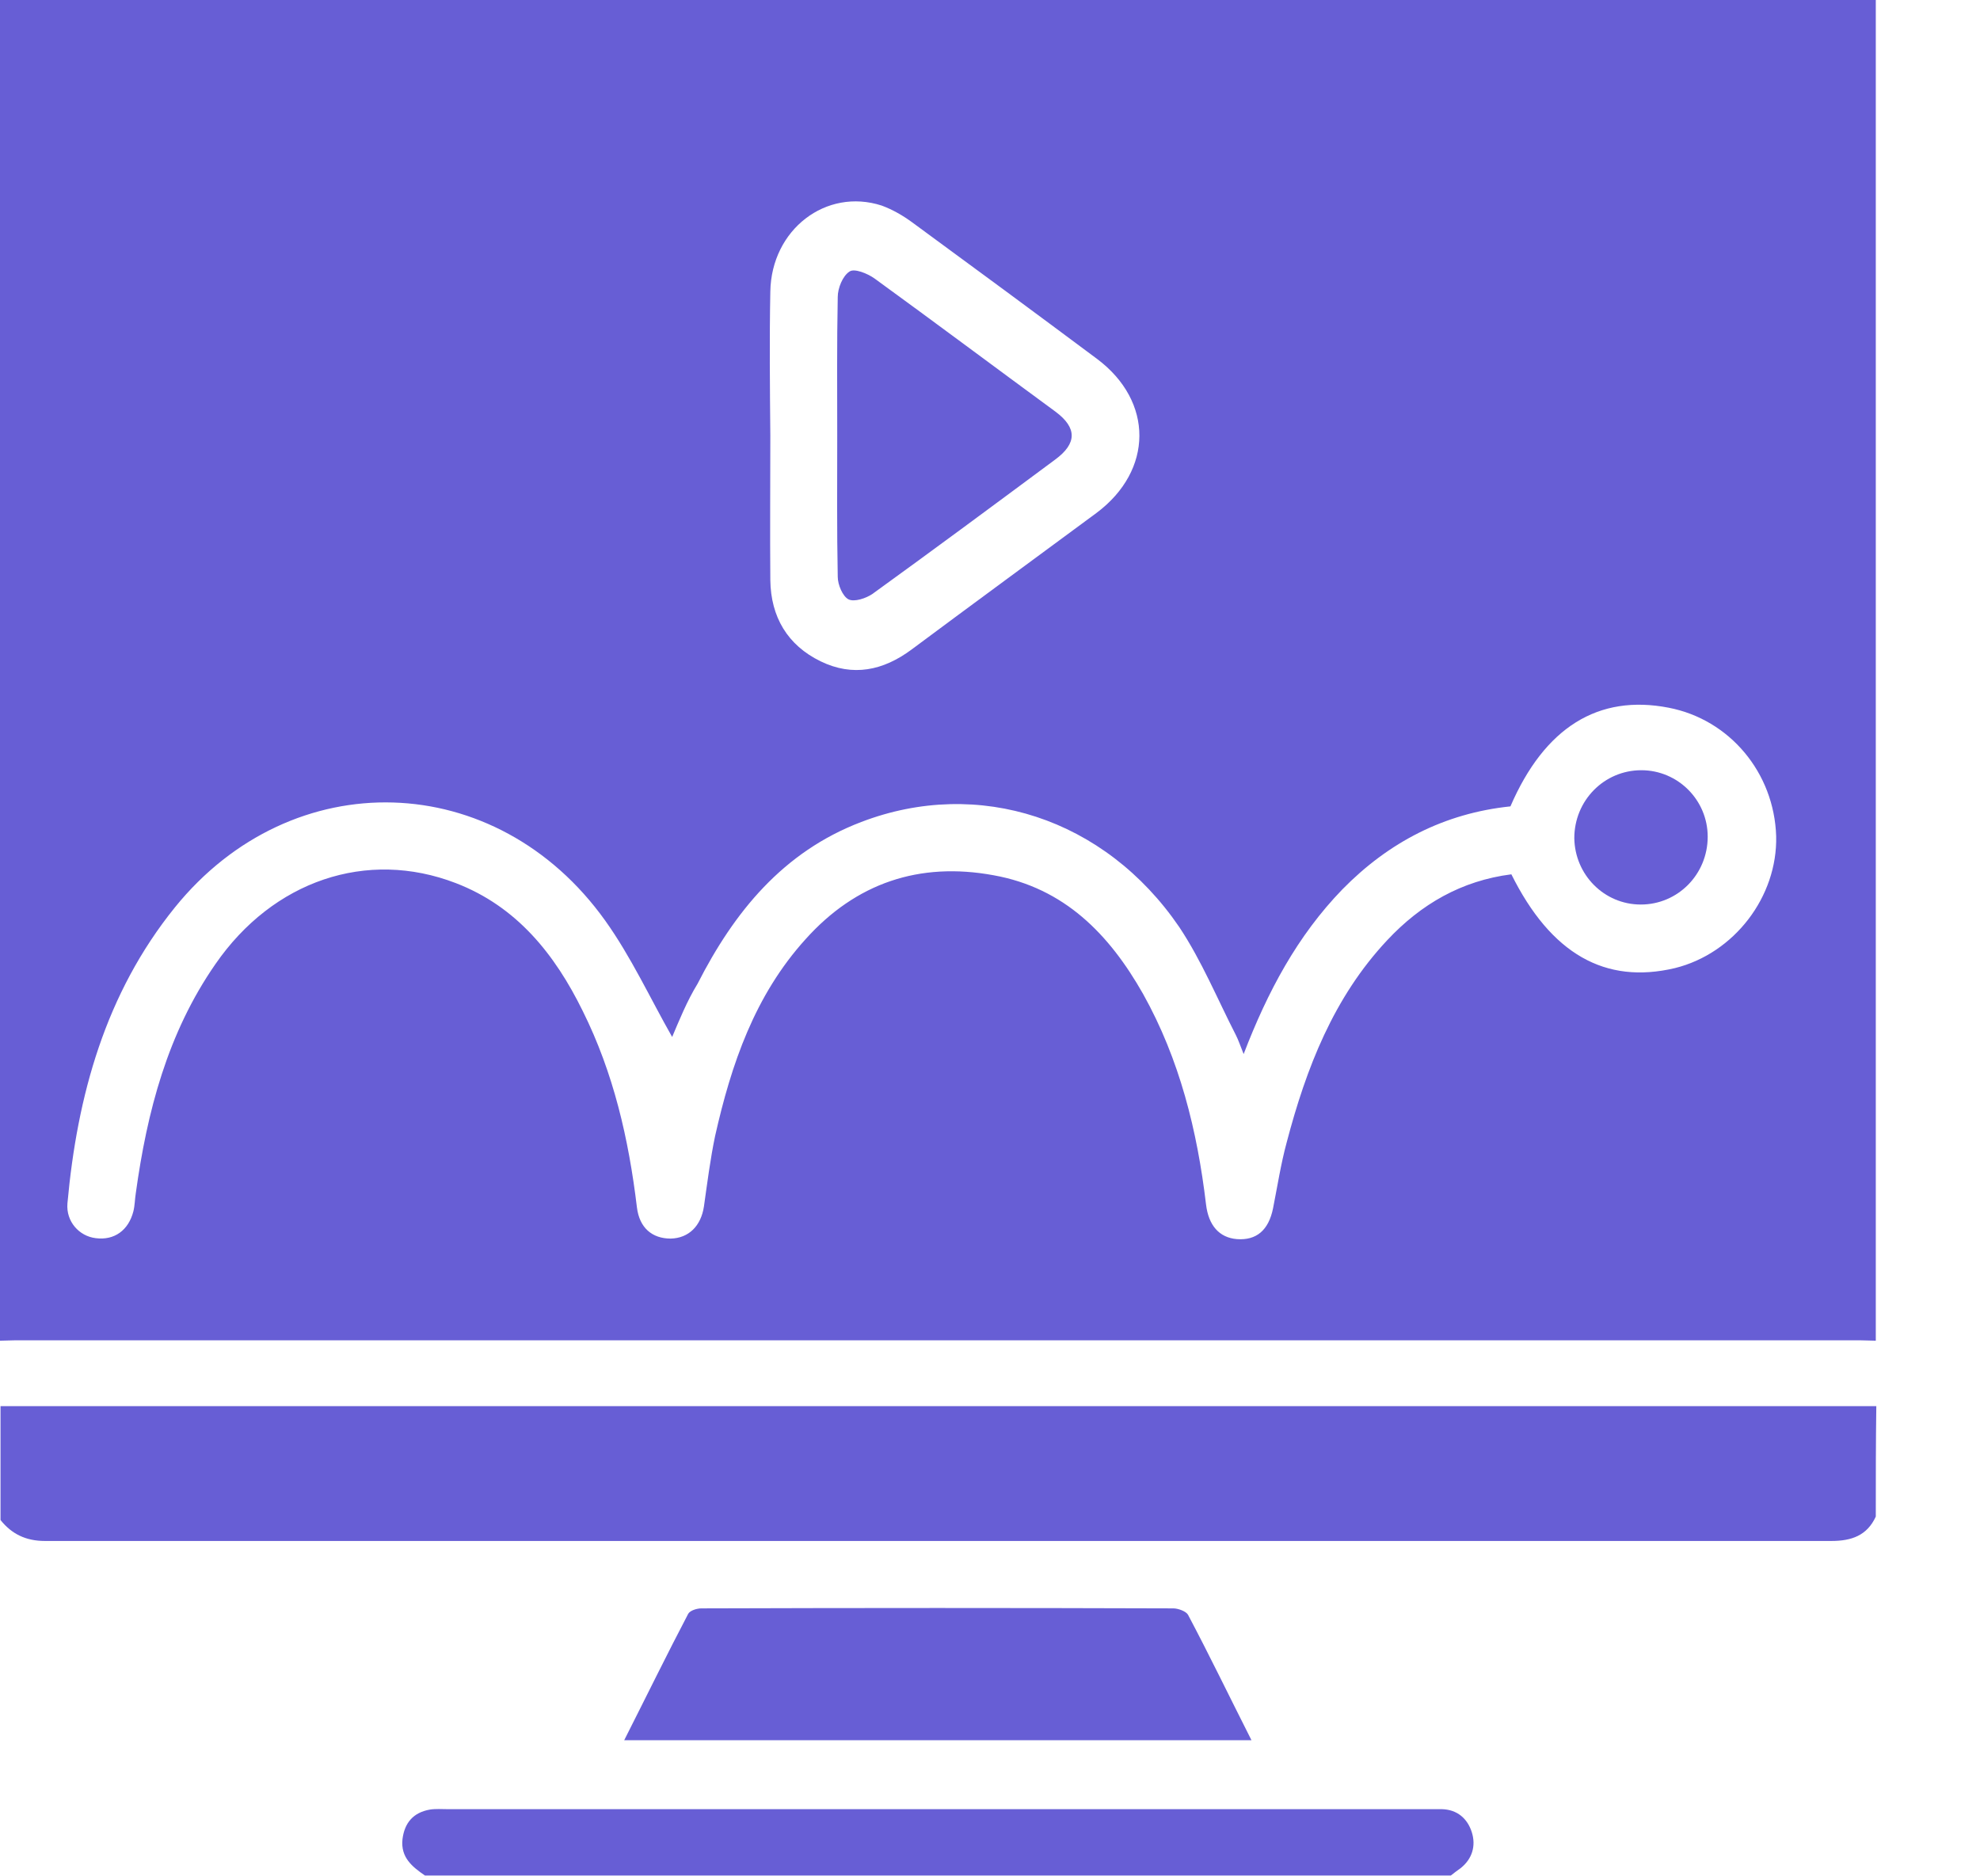
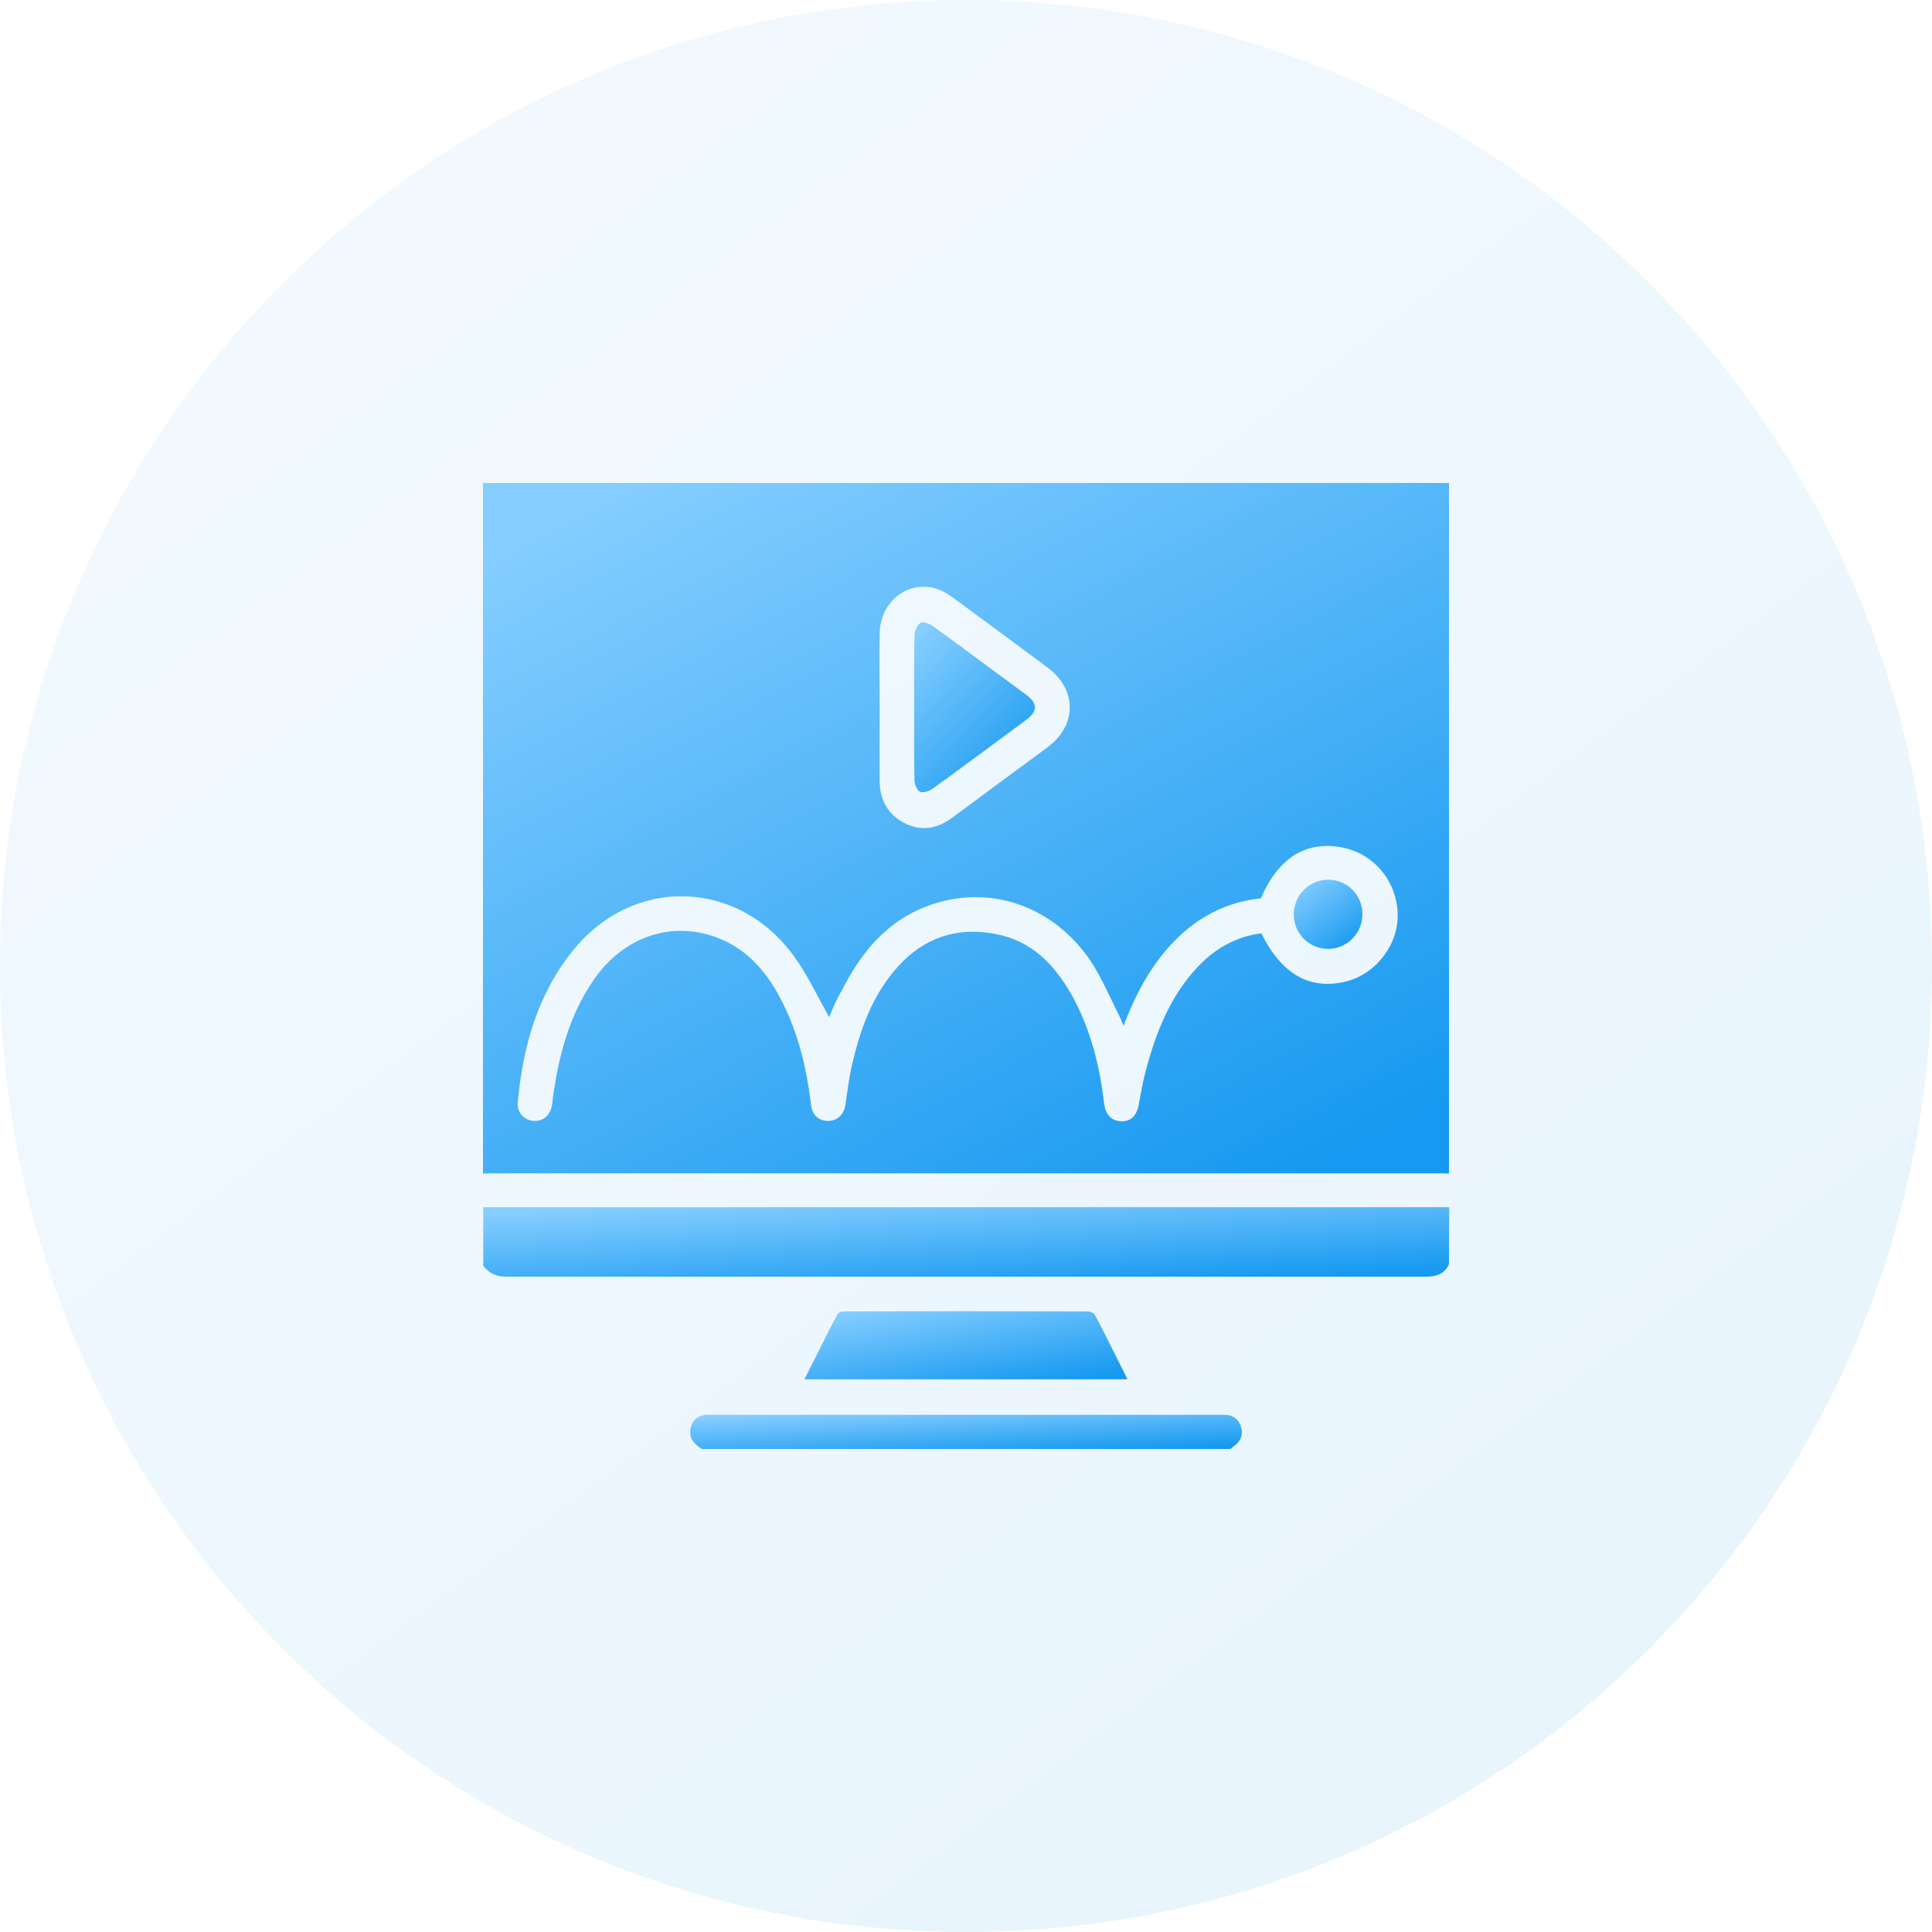
- <svg xmlns="http://www.w3.org/2000/svg" width="19" height="18" viewBox="0 0 19 18" fill="none">
-   <path d="M0 12.867C0 8.578 0 4.289 0 0C6 0 12 0 18 0C18 4.289 18 8.578 18 12.867C17.948 12.867 17.897 12.863 17.841 12.863C11.944 12.863 6.052 12.863 0.155 12.863C0.103 12.863 0.052 12.867 0 12.867ZM6.45 9.952C6.239 9.581 6.056 9.183 5.808 8.836C4.763 7.373 2.803 7.317 1.678 8.709C1.012 9.534 0.741 10.514 0.647 11.55C0.633 11.723 0.759 11.864 0.919 11.883C1.097 11.906 1.233 11.808 1.28 11.625C1.294 11.569 1.294 11.508 1.303 11.452C1.411 10.669 1.608 9.914 2.067 9.253C2.62 8.452 3.52 8.147 4.373 8.475C4.959 8.7 5.325 9.159 5.592 9.703C5.888 10.298 6.033 10.931 6.112 11.588C6.136 11.784 6.258 11.887 6.436 11.887C6.609 11.883 6.727 11.766 6.755 11.578C6.787 11.353 6.816 11.123 6.862 10.903C7.017 10.214 7.242 9.553 7.73 9.014C8.213 8.475 8.822 8.269 9.534 8.4C10.214 8.522 10.645 8.967 10.969 9.539C11.32 10.167 11.489 10.852 11.573 11.559C11.597 11.761 11.7 11.878 11.869 11.892C12.056 11.906 12.173 11.808 12.216 11.597C12.258 11.386 12.291 11.17 12.347 10.964C12.534 10.252 12.797 9.572 13.312 9.023C13.636 8.677 14.025 8.452 14.503 8.391C14.883 9.155 15.403 9.45 16.073 9.291C16.641 9.15 17.058 8.606 17.044 8.025C17.025 7.416 16.598 6.905 16.012 6.792C15.338 6.661 14.822 6.98 14.494 7.739C13.861 7.805 13.327 8.081 12.881 8.536C12.45 8.981 12.164 9.516 11.934 10.116C11.902 10.036 11.883 9.98 11.859 9.933C11.681 9.586 11.531 9.22 11.316 8.897C10.603 7.852 9.389 7.458 8.264 7.889C7.514 8.175 7.045 8.752 6.694 9.441C6.591 9.609 6.516 9.797 6.45 9.952ZM7.392 4.181C7.392 4.645 7.388 5.105 7.392 5.569C7.397 5.92 7.556 6.192 7.875 6.347C8.184 6.497 8.475 6.436 8.747 6.234C9.338 5.794 9.933 5.358 10.523 4.922C11.067 4.514 11.072 3.853 10.528 3.445C9.938 3.005 9.347 2.569 8.752 2.133C8.662 2.067 8.564 2.011 8.461 1.973C7.927 1.8 7.402 2.203 7.392 2.798C7.383 3.258 7.388 3.722 7.392 4.181Z" fill="#675ED5" />
-   <path d="M18 14.555C17.916 14.738 17.766 14.789 17.574 14.789C11.86 14.789 6.146 14.789 0.431 14.789C0.249 14.789 0.113 14.723 0.005 14.588C0.005 14.222 0.005 13.861 0.005 13.495C6.005 13.495 12.005 13.495 18.005 13.495C18 13.852 18 14.203 18 14.555Z" fill="#675ED5" />
-   <path d="M4.078 18C3.956 17.916 3.844 17.827 3.862 17.653C3.881 17.494 3.966 17.395 4.125 17.367C4.181 17.358 4.242 17.363 4.298 17.363C7.43 17.363 10.566 17.363 13.697 17.363C13.744 17.363 13.79 17.363 13.837 17.363C13.983 17.367 14.081 17.452 14.123 17.583C14.165 17.714 14.128 17.841 14.015 17.93C13.983 17.953 13.95 17.977 13.922 18C10.64 18 7.359 18 4.078 18Z" fill="#675ED5" />
-   <path d="M12.009 16.701C9.989 16.701 8.001 16.701 5.99 16.701C6.201 16.284 6.398 15.881 6.604 15.488C6.623 15.455 6.689 15.436 6.731 15.436C8.24 15.431 9.75 15.431 11.259 15.436C11.306 15.436 11.381 15.464 11.4 15.497C11.606 15.886 11.798 16.284 12.009 16.701Z" fill="#675ED5" />
-   <path d="M16.387 8.03C16.387 8.391 16.101 8.681 15.745 8.681C15.393 8.681 15.112 8.395 15.107 8.044C15.107 7.683 15.393 7.392 15.75 7.392C16.101 7.392 16.387 7.678 16.387 8.03Z" fill="#675ED5" />
-   <path d="M8.034 4.186C8.034 3.741 8.03 3.295 8.039 2.85C8.039 2.766 8.086 2.648 8.152 2.606C8.198 2.573 8.325 2.625 8.391 2.672C8.972 3.094 9.548 3.525 10.13 3.952C10.336 4.106 10.336 4.256 10.125 4.411C9.544 4.842 8.963 5.273 8.372 5.7C8.311 5.742 8.198 5.78 8.142 5.752C8.086 5.723 8.039 5.611 8.039 5.536C8.03 5.086 8.034 4.636 8.034 4.186Z" fill="#675ED5" />
+ <svg xmlns="http://www.w3.org/2000/svg" width="36" height="36" viewBox="0 0 36 36" fill="none">
+   <circle cx="18" cy="18" r="18" fill="url(#paint0_linear_138_12120)" fill-opacity="0.1" />
+   <path d="M9 21.867C9 17.578 9 13.289 9 9C15 9 21 9 27 9C27 13.289 27 17.578 27 21.867C26.948 21.867 26.897 21.863 26.841 21.863C20.944 21.863 15.052 21.863 9.155 21.863C9.103 21.863 9.052 21.867 9 21.867ZM15.45 18.952C15.239 18.581 15.056 18.183 14.808 17.836C13.762 16.373 11.803 16.317 10.678 17.709C10.012 18.534 9.741 19.514 9.647 20.55C9.633 20.723 9.759 20.864 9.919 20.883C10.097 20.906 10.233 20.808 10.28 20.625C10.294 20.569 10.294 20.508 10.303 20.452C10.411 19.669 10.608 18.914 11.067 18.253C11.62 17.452 12.52 17.147 13.373 17.475C13.959 17.7 14.325 18.159 14.592 18.703C14.887 19.298 15.033 19.931 15.113 20.587C15.136 20.784 15.258 20.887 15.436 20.887C15.609 20.883 15.727 20.766 15.755 20.578C15.787 20.353 15.816 20.123 15.863 19.903C16.017 19.214 16.242 18.553 16.73 18.014C17.212 17.475 17.822 17.269 18.534 17.4C19.214 17.522 19.645 17.967 19.969 18.539C20.32 19.167 20.489 19.852 20.573 20.559C20.597 20.761 20.7 20.878 20.869 20.892C21.056 20.906 21.173 20.808 21.216 20.597C21.258 20.386 21.291 20.17 21.347 19.964C21.534 19.252 21.797 18.572 22.312 18.023C22.636 17.677 23.025 17.452 23.503 17.391C23.883 18.155 24.403 18.45 25.073 18.291C25.641 18.15 26.058 17.606 26.044 17.025C26.025 16.416 25.598 15.905 25.012 15.792C24.337 15.661 23.822 15.98 23.494 16.739C22.861 16.805 22.327 17.081 21.881 17.536C21.45 17.981 21.164 18.516 20.934 19.116C20.902 19.036 20.883 18.98 20.859 18.933C20.681 18.586 20.531 18.22 20.316 17.897C19.603 16.852 18.389 16.458 17.264 16.889C16.514 17.175 16.045 17.752 15.694 18.441C15.591 18.609 15.516 18.797 15.45 18.952ZM16.392 13.181C16.392 13.645 16.387 14.105 16.392 14.569C16.397 14.92 16.556 15.192 16.875 15.347C17.184 15.497 17.475 15.436 17.747 15.234C18.337 14.794 18.933 14.358 19.523 13.922C20.067 13.514 20.072 12.853 19.528 12.445C18.938 12.005 18.347 11.569 17.752 11.133C17.663 11.067 17.564 11.011 17.461 10.973C16.927 10.8 16.402 11.203 16.392 11.798C16.383 12.258 16.387 12.722 16.392 13.181Z" fill="url(#paint1_linear_138_12120)" />
+   <path d="M27 23.555C26.916 23.738 26.766 23.789 26.574 23.789C20.86 23.789 15.146 23.789 9.431 23.789C9.249 23.789 9.113 23.724 9.005 23.587C9.005 23.222 9.005 22.861 9.005 22.495C15.005 22.495 21.005 22.495 27.005 22.495C27 22.852 27 23.203 27 23.555Z" fill="url(#paint2_linear_138_12120)" />
+   <path d="M13.078 27C12.956 26.916 12.844 26.827 12.862 26.653C12.881 26.494 12.966 26.395 13.125 26.367C13.181 26.358 13.242 26.363 13.298 26.363C16.43 26.363 19.566 26.363 22.697 26.363C22.744 26.363 22.791 26.363 22.837 26.363C22.983 26.367 23.081 26.452 23.123 26.583C23.166 26.714 23.128 26.841 23.015 26.93C22.983 26.953 22.95 26.977 22.922 27C19.64 27 16.359 27 13.078 27Z" fill="url(#paint3_linear_138_12120)" />
+   <path d="M21.009 25.701C18.989 25.701 17.001 25.701 14.99 25.701C15.201 25.284 15.398 24.881 15.604 24.488C15.623 24.455 15.689 24.436 15.731 24.436C17.24 24.431 18.75 24.431 20.259 24.436C20.306 24.436 20.381 24.464 20.4 24.497C20.606 24.886 20.798 25.284 21.009 25.701Z" fill="url(#paint4_linear_138_12120)" />
+   <path d="M25.387 17.03C25.387 17.391 25.101 17.681 24.745 17.681C24.393 17.681 24.112 17.395 24.107 17.044C24.107 16.683 24.393 16.392 24.75 16.392C25.101 16.392 25.387 16.678 25.387 17.03Z" fill="url(#paint5_linear_138_12120)" />
+   <path d="M17.034 13.186C17.034 12.741 17.03 12.295 17.039 11.85C17.039 11.766 17.086 11.649 17.152 11.606C17.198 11.573 17.325 11.625 17.391 11.672C17.972 12.094 18.548 12.525 19.13 12.952C19.336 13.106 19.336 13.256 19.125 13.411C18.544 13.842 17.962 14.274 17.372 14.7C17.311 14.742 17.198 14.78 17.142 14.752C17.086 14.723 17.039 14.611 17.039 14.536C17.03 14.086 17.034 13.636 17.034 13.186Z" fill="url(#paint6_linear_138_12120)" />
+   <defs>
+     <linearGradient id="paint0_linear_138_12120" x1="4.216" y1="7.37591e-07" x2="30.973" y2="36" gradientUnits="userSpaceOnUse">
+       <stop stop-color="#86CEFF" />
+       <stop offset="1" stop-color="#1699F0" />
+     </linearGradient>
+     <linearGradient id="paint1_linear_138_12120" x1="11.108" y1="9" x2="19.385" y2="24.578" gradientUnits="userSpaceOnUse">
+       <stop stop-color="#86CEFF" />
+       <stop offset="1" stop-color="#1699F0" />
+     </linearGradient>
+     <linearGradient id="paint2_linear_138_12120" x1="11.113" y1="22.495" x2="11.22" y2="24.498" gradientUnits="userSpaceOnUse">
+       <stop stop-color="#86CEFF" />
+       <stop offset="1" stop-color="#1699F0" />
+     </linearGradient>
+     <linearGradient id="paint3_linear_138_12120" x1="14.064" y1="26.361" x2="14.11" y2="27.351" gradientUnits="userSpaceOnUse">
+       <stop stop-color="#86CEFF" />
+       <stop offset="1" stop-color="#1699F0" />
+     </linearGradient>
+     <linearGradient id="paint4_linear_138_12120" x1="15.695" y1="24.432" x2="15.996" y2="26.355" gradientUnits="userSpaceOnUse">
+       <stop stop-color="#86CEFF" />
+       <stop offset="1" stop-color="#1699F0" />
+     </linearGradient>
+     <linearGradient id="paint5_linear_138_12120" x1="24.257" y1="16.392" x2="25.217" y2="17.675" gradientUnits="userSpaceOnUse">
+       <stop stop-color="#86CEFF" />
+       <stop offset="1" stop-color="#1699F0" />
+     </linearGradient>
+     <linearGradient id="paint6_linear_138_12120" x1="17.297" y1="11.596" x2="19.751" y2="13.944" gradientUnits="userSpaceOnUse">
+       <stop stop-color="#86CEFF" />
+       <stop offset="1" stop-color="#1699F0" />
+     </linearGradient>
+   </defs>
</svg>
